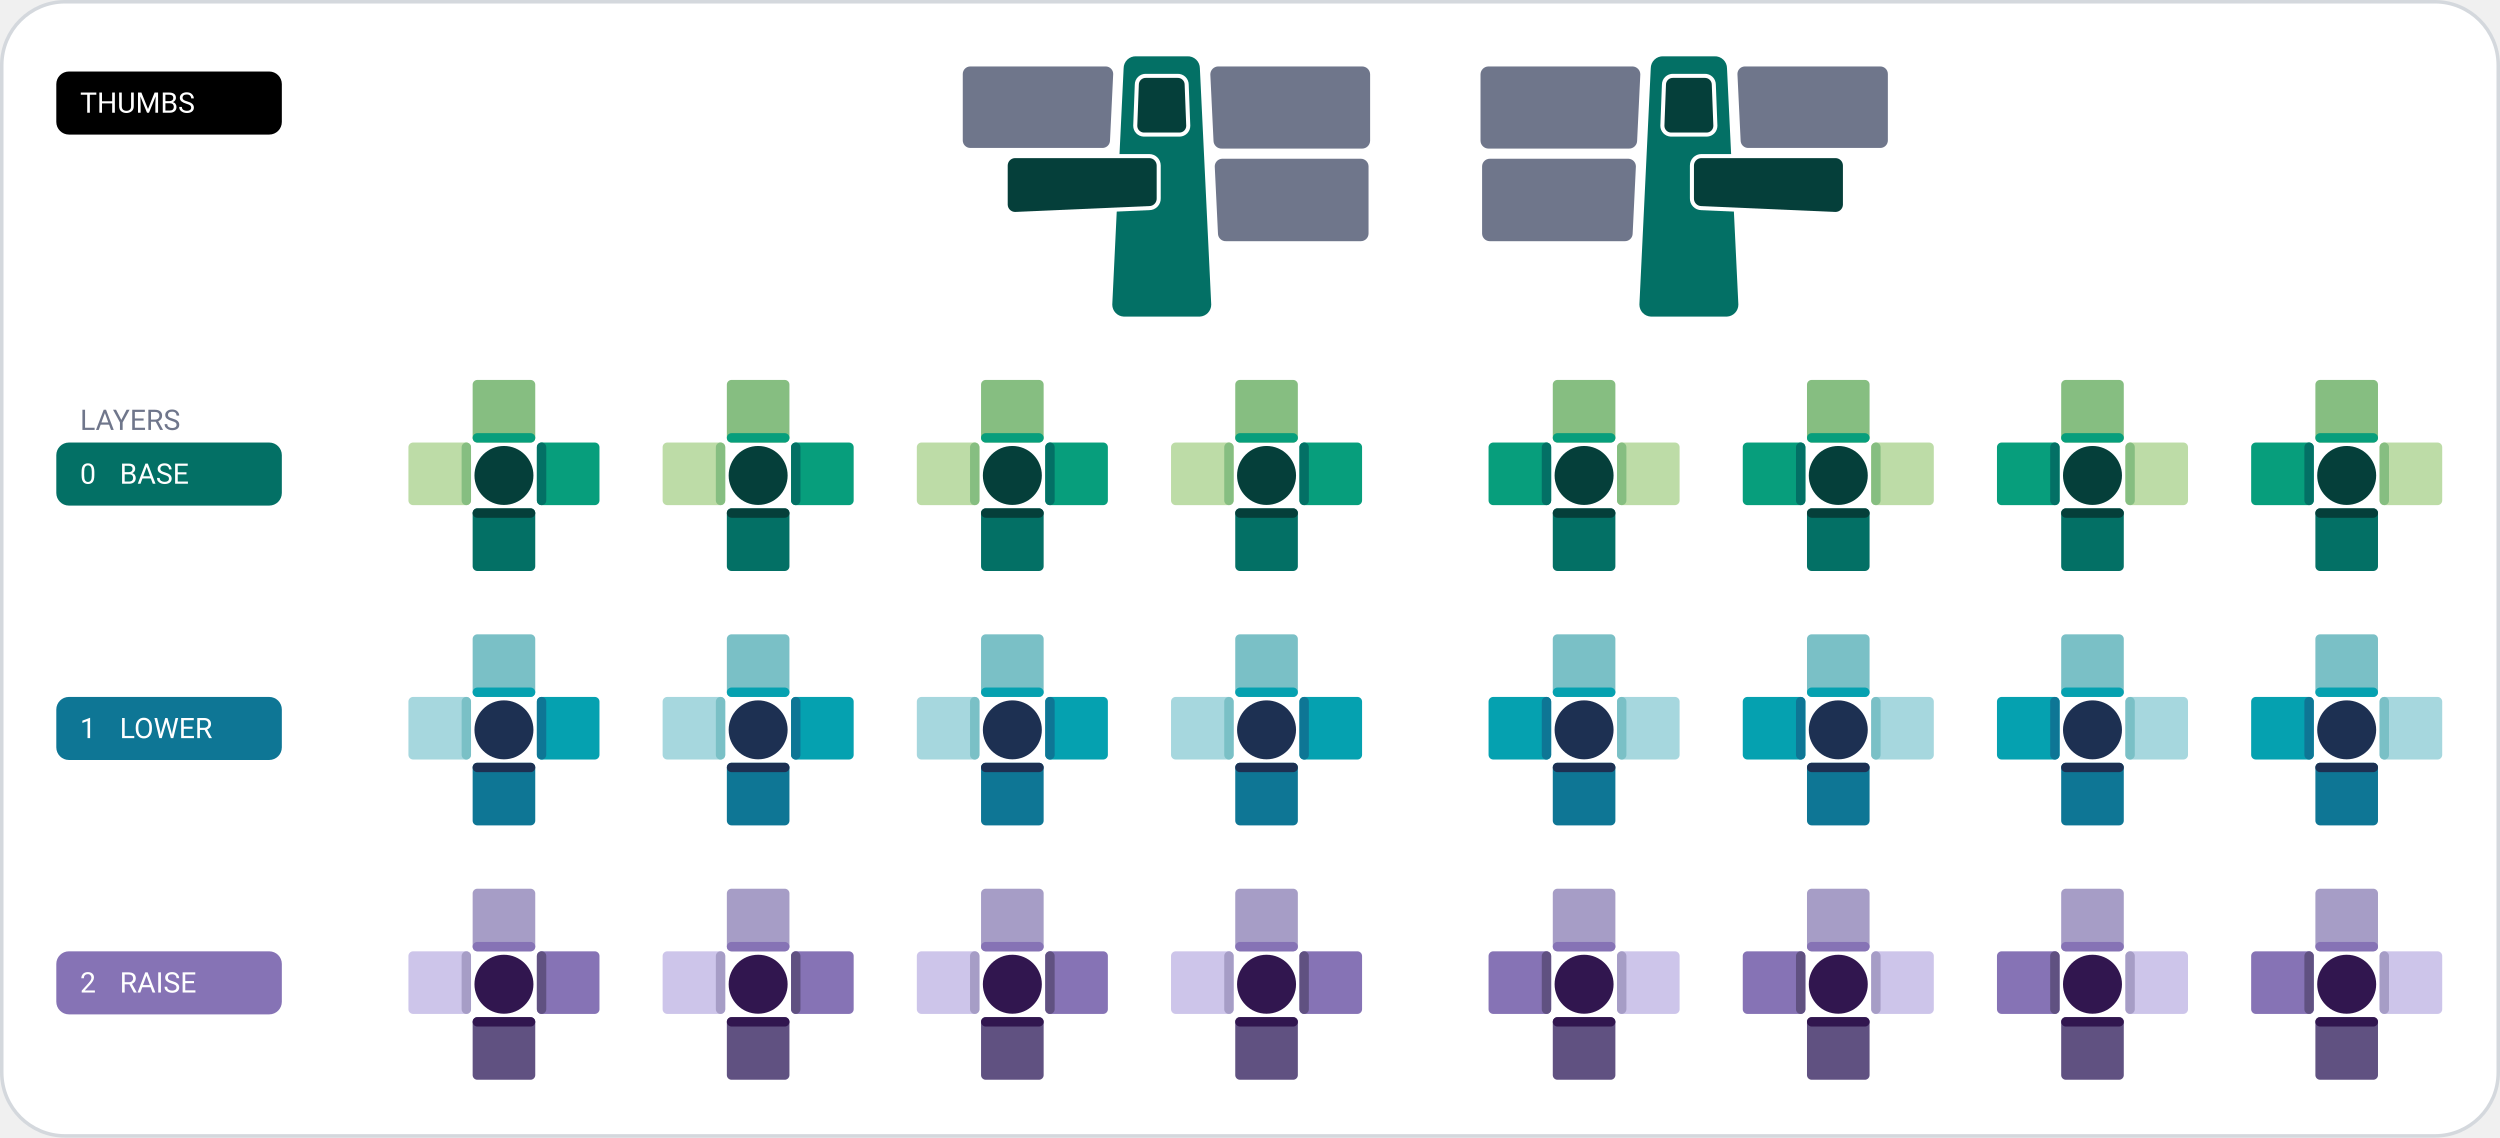
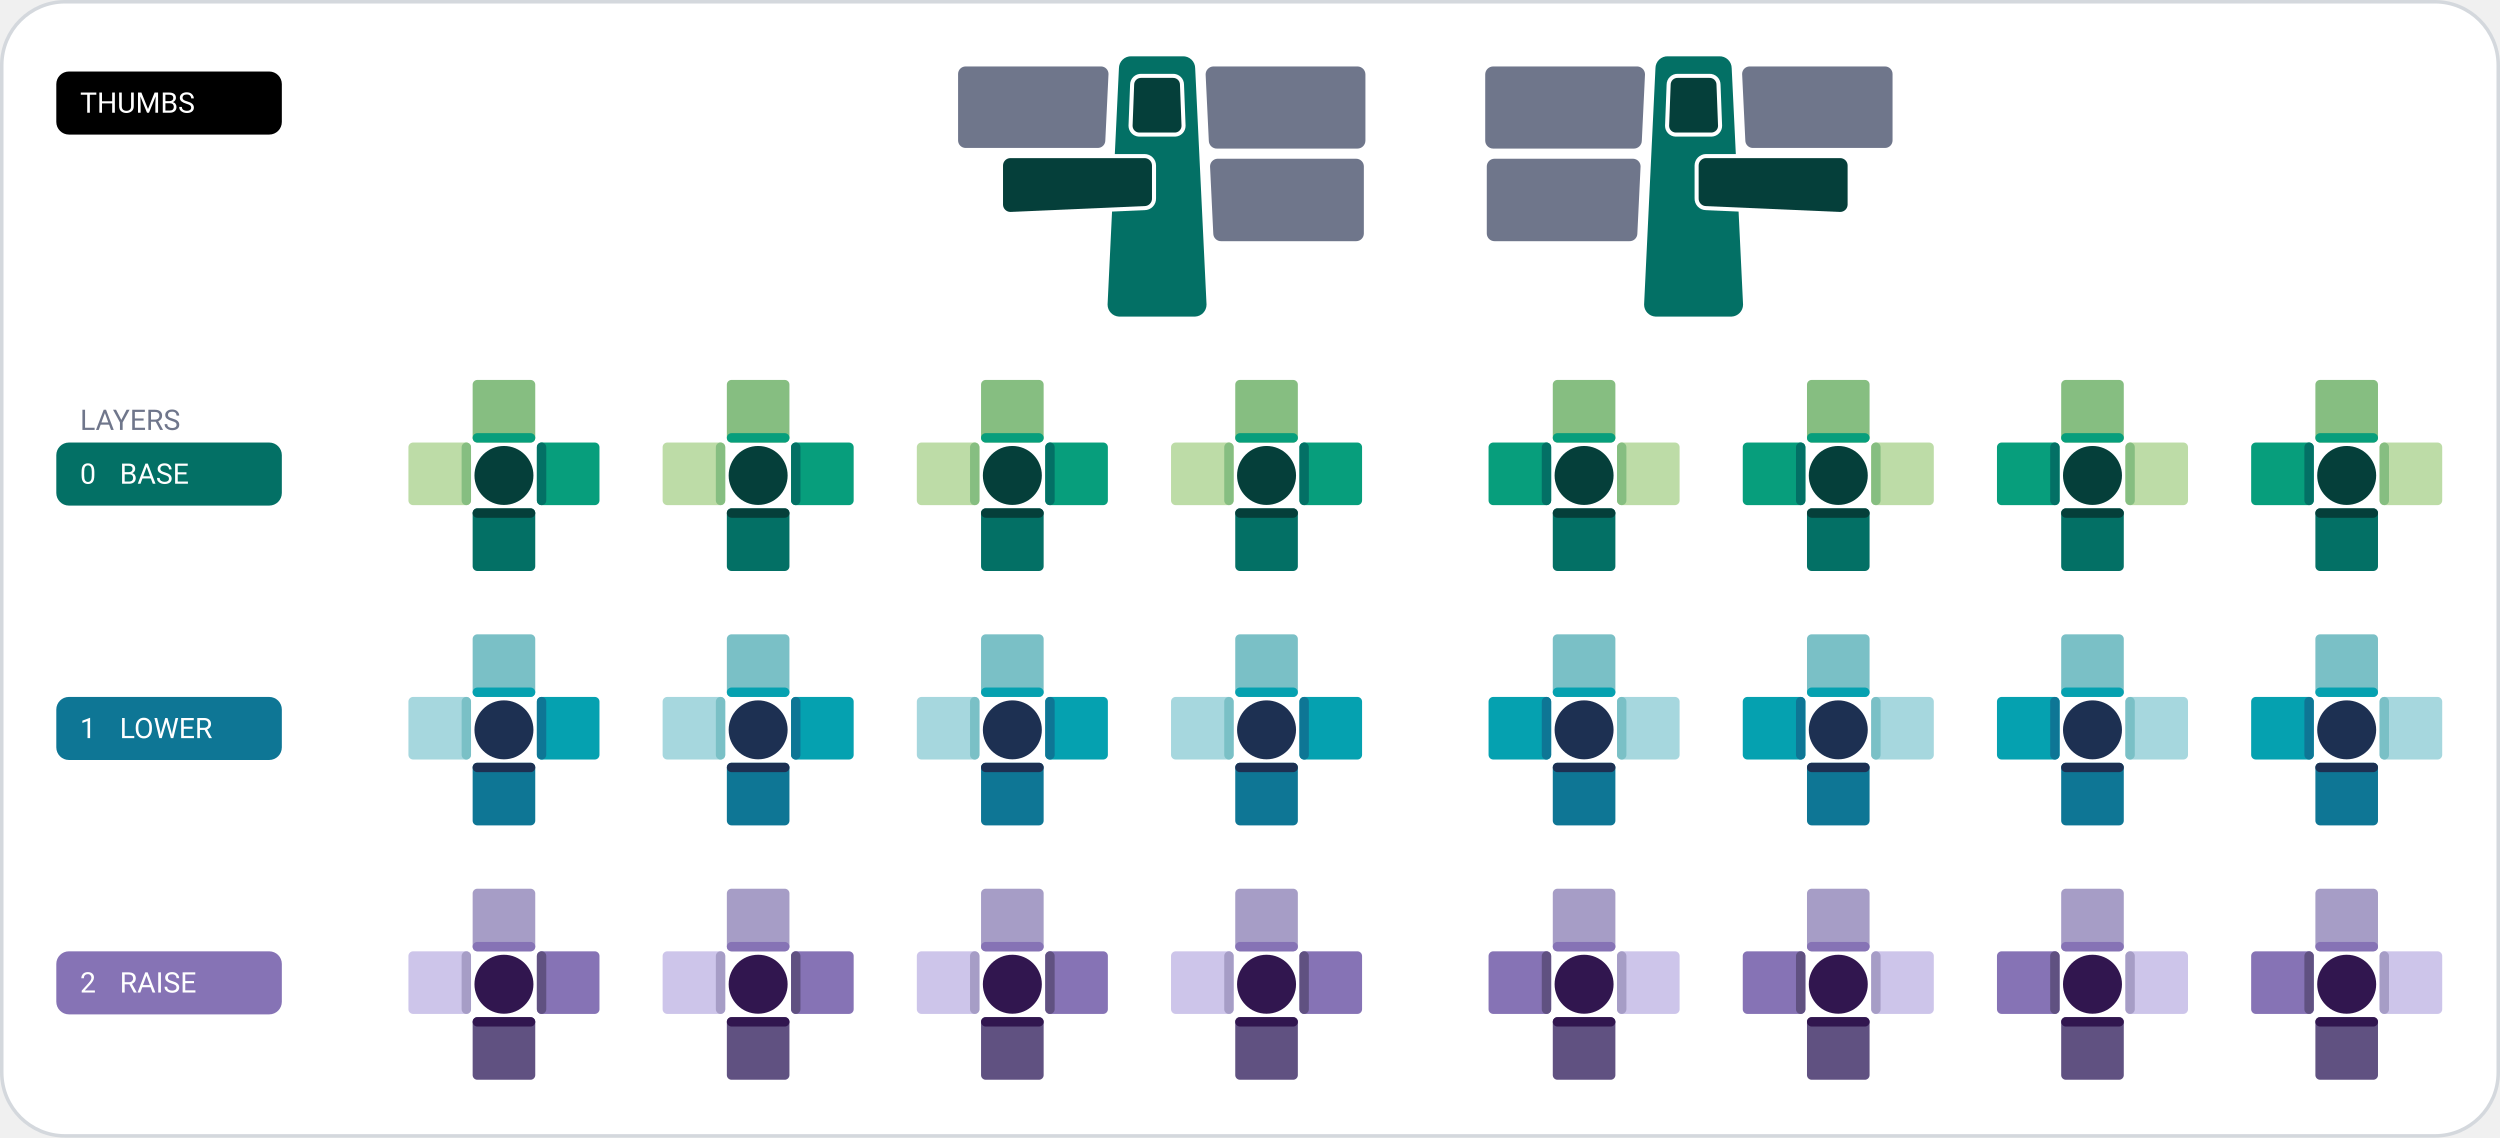
<svg xmlns="http://www.w3.org/2000/svg" width="710.45" height="323.298" viewBox="0 0 710.45 323.298">
  <defs>
</defs>
  <rect x="0.5" y="0.5" width="709.45" height="322.298" rx="18.0" ry="18.0" fill="#FFFFFF" stroke="#D4D8DD" stroke-width="1.0" />
  <text x="22.75" y="124.148" font-size="8.064" text-anchor="start" dominant-baseline="text-after-edge" font-family="Roboto, sans-serif" fill="#6F768B">LAYERS</text>
  <rect x="16.0" y="125.761" width="64.093" height="17.919" rx="3.584" ry="3.584" fill="#037065" />
  <text x="27.266" y="134.72" font-size="8.064" text-anchor="end" dominant-baseline="central" font-family="Roboto, sans-serif" fill="white">0</text>
  <text x="34.016" y="134.72" font-size="8.064" text-anchor="start" dominant-baseline="central" font-family="Roboto, sans-serif" fill="white">BASE</text>
  <circle cx="359.927" cy="135.117" r="8.38" fill="#053F3A" />
  <rect x="351.032" y="107.97" width="17.79" height="17.79" rx="1.334" ry="1.334" fill="#86BE81" />
  <rect x="351.032" y="123.092" width="17.79" height="2.669" rx="1.334" ry="1.334" fill="#079E7C" />
  <rect x="369.283" y="125.761" width="17.79" height="17.79" rx="1.334" ry="1.334" fill="#079E7C" />
  <rect x="369.283" y="125.761" width="2.669" height="17.79" rx="1.334" ry="1.334" fill="#037065" />
  <rect x="351.032" y="144.473" width="17.79" height="17.79" rx="1.334" ry="1.334" fill="#037065" />
  <rect x="351.032" y="144.473" width="17.79" height="2.669" rx="1.334" ry="1.334" fill="#053F3A" />
  <rect x="332.781" y="125.761" width="17.79" height="17.79" rx="1.334" ry="1.334" fill="#BDDCA7" />
  <rect x="347.902" y="125.761" width="2.669" height="17.79" rx="1.334" ry="1.334" fill="#86BE81" />
  <circle cx="287.689" cy="135.117" r="8.38" fill="#053F3A" />
  <rect x="278.794" y="107.97" width="17.79" height="17.79" rx="1.334" ry="1.334" fill="#86BE81" />
  <rect x="278.794" y="123.092" width="17.79" height="2.669" rx="1.334" ry="1.334" fill="#079E7C" />
  <rect x="297.045" y="125.761" width="17.79" height="17.79" rx="1.334" ry="1.334" fill="#079E7C" />
  <rect x="297.045" y="125.761" width="2.669" height="17.79" rx="1.334" ry="1.334" fill="#037065" />
  <rect x="278.794" y="144.473" width="17.79" height="17.79" rx="1.334" ry="1.334" fill="#037065" />
  <rect x="278.794" y="144.473" width="17.79" height="2.669" rx="1.334" ry="1.334" fill="#053F3A" />
  <rect x="260.542" y="125.761" width="17.79" height="17.79" rx="1.334" ry="1.334" fill="#BDDCA7" />
  <rect x="275.664" y="125.761" width="2.669" height="17.79" rx="1.334" ry="1.334" fill="#86BE81" />
  <circle cx="215.45" cy="135.117" r="8.38" fill="#053F3A" />
  <rect x="206.555" y="107.97" width="17.79" height="17.79" rx="1.334" ry="1.334" fill="#86BE81" />
  <rect x="206.555" y="123.092" width="17.79" height="2.669" rx="1.334" ry="1.334" fill="#079E7C" />
  <rect x="224.806" y="125.761" width="17.79" height="17.79" rx="1.334" ry="1.334" fill="#079E7C" />
  <rect x="224.806" y="125.761" width="2.669" height="17.79" rx="1.334" ry="1.334" fill="#037065" />
  <rect x="206.555" y="144.473" width="17.79" height="17.79" rx="1.334" ry="1.334" fill="#037065" />
  <rect x="206.555" y="144.473" width="17.79" height="2.669" rx="1.334" ry="1.334" fill="#053F3A" />
  <rect x="188.304" y="125.761" width="17.79" height="17.79" rx="1.334" ry="1.334" fill="#BDDCA7" />
  <rect x="203.426" y="125.761" width="2.669" height="17.79" rx="1.334" ry="1.334" fill="#86BE81" />
  <circle cx="143.212" cy="135.117" r="8.38" fill="#053F3A" />
  <rect x="134.317" y="107.97" width="17.79" height="17.79" rx="1.334" ry="1.334" fill="#86BE81" />
  <rect x="134.317" y="123.092" width="17.79" height="2.669" rx="1.334" ry="1.334" fill="#079E7C" />
  <rect x="152.568" y="125.761" width="17.79" height="17.79" rx="1.334" ry="1.334" fill="#079E7C" />
  <rect x="152.568" y="125.761" width="2.669" height="17.79" rx="1.334" ry="1.334" fill="#037065" />
  <rect x="134.317" y="144.473" width="17.79" height="17.79" rx="1.334" ry="1.334" fill="#037065" />
  <rect x="134.317" y="144.473" width="17.79" height="2.669" rx="1.334" ry="1.334" fill="#053F3A" />
  <rect x="116.065" y="125.761" width="17.79" height="17.79" rx="1.334" ry="1.334" fill="#BDDCA7" />
  <rect x="131.187" y="125.761" width="2.669" height="17.79" rx="1.334" ry="1.334" fill="#86BE81" />
  <circle cx="450.166" cy="135.117" r="8.38" fill="#053F3A" />
  <rect x="441.27" y="107.97" width="17.79" height="17.79" rx="1.334" ry="1.334" fill="#86BE81" />
  <rect x="441.27" y="123.092" width="17.79" height="2.669" rx="1.334" ry="1.334" fill="#079E7C" />
  <rect x="459.522" y="125.761" width="17.79" height="17.79" rx="1.334" ry="1.334" fill="#BDDCA7" />
  <rect x="459.522" y="125.761" width="2.669" height="17.79" rx="1.334" ry="1.334" fill="#86BE81" />
  <rect x="441.27" y="144.473" width="17.79" height="17.79" rx="1.334" ry="1.334" fill="#037065" />
  <rect x="441.27" y="144.473" width="17.79" height="2.669" rx="1.334" ry="1.334" fill="#053F3A" />
  <rect x="423.019" y="125.761" width="17.79" height="17.79" rx="1.334" ry="1.334" fill="#079E7C" />
  <rect x="438.141" y="125.761" width="2.669" height="17.79" rx="1.334" ry="1.334" fill="#037065" />
  <circle cx="522.404" cy="135.117" r="8.38" fill="#053F3A" />
  <rect x="513.509" y="107.97" width="17.79" height="17.79" rx="1.334" ry="1.334" fill="#86BE81" />
  <rect x="513.509" y="123.092" width="17.79" height="2.669" rx="1.334" ry="1.334" fill="#079E7C" />
  <rect x="531.76" y="125.761" width="17.79" height="17.79" rx="1.334" ry="1.334" fill="#BDDCA7" />
  <rect x="531.76" y="125.761" width="2.669" height="17.79" rx="1.334" ry="1.334" fill="#86BE81" />
  <rect x="513.509" y="144.473" width="17.79" height="17.79" rx="1.334" ry="1.334" fill="#037065" />
  <rect x="513.509" y="144.473" width="17.79" height="2.669" rx="1.334" ry="1.334" fill="#053F3A" />
  <rect x="495.258" y="125.761" width="17.79" height="17.79" rx="1.334" ry="1.334" fill="#079E7C" />
  <rect x="510.379" y="125.761" width="2.669" height="17.79" rx="1.334" ry="1.334" fill="#037065" />
  <circle cx="594.642" cy="135.117" r="8.38" fill="#053F3A" />
  <rect x="585.747" y="107.97" width="17.79" height="17.79" rx="1.334" ry="1.334" fill="#86BE81" />
  <rect x="585.747" y="123.092" width="17.79" height="2.669" rx="1.334" ry="1.334" fill="#079E7C" />
  <rect x="603.998" y="125.761" width="17.79" height="17.79" rx="1.334" ry="1.334" fill="#BDDCA7" />
  <rect x="603.998" y="125.761" width="2.669" height="17.79" rx="1.334" ry="1.334" fill="#86BE81" />
  <rect x="585.747" y="144.473" width="17.79" height="17.79" rx="1.334" ry="1.334" fill="#037065" />
  <rect x="585.747" y="144.473" width="17.79" height="2.669" rx="1.334" ry="1.334" fill="#053F3A" />
  <rect x="567.496" y="125.761" width="17.79" height="17.79" rx="1.334" ry="1.334" fill="#079E7C" />
  <rect x="582.618" y="125.761" width="2.669" height="17.79" rx="1.334" ry="1.334" fill="#037065" />
  <circle cx="666.881" cy="135.117" r="8.38" fill="#053F3A" />
  <rect x="657.986" y="107.97" width="17.79" height="17.79" rx="1.334" ry="1.334" fill="#86BE81" />
  <rect x="657.986" y="123.092" width="17.79" height="2.669" rx="1.334" ry="1.334" fill="#079E7C" />
  <rect x="676.237" y="125.761" width="17.79" height="17.79" rx="1.334" ry="1.334" fill="#BDDCA7" />
  <rect x="676.237" y="125.761" width="2.669" height="17.79" rx="1.334" ry="1.334" fill="#86BE81" />
  <rect x="657.986" y="144.473" width="17.79" height="17.79" rx="1.334" ry="1.334" fill="#037065" />
  <rect x="657.986" y="144.473" width="17.79" height="2.669" rx="1.334" ry="1.334" fill="#053F3A" />
  <rect x="639.734" y="125.761" width="17.79" height="17.79" rx="1.334" ry="1.334" fill="#079E7C" />
  <rect x="654.856" y="125.761" width="2.669" height="17.79" rx="1.334" ry="1.334" fill="#037065" />
  <rect x="16.0" y="198.053" width="64.093" height="17.919" rx="3.584" ry="3.584" fill="#0E7695" />
  <text x="27.266" y="207.013" font-size="8.064" text-anchor="end" dominant-baseline="central" font-family="Roboto, sans-serif" fill="white">1</text>
  <text x="34.016" y="207.013" font-size="8.064" text-anchor="start" dominant-baseline="central" font-family="Roboto, sans-serif" fill="white">LOWER</text>
  <circle cx="359.927" cy="207.409" r="8.38" fill="#1D3052" />
  <rect x="351.032" y="180.263" width="17.79" height="17.79" rx="1.334" ry="1.334" fill="#7AC0C6" />
  <rect x="351.032" y="195.385" width="17.79" height="2.669" rx="1.334" ry="1.334" fill="#05A1B0" />
  <rect x="369.283" y="198.053" width="17.79" height="17.79" rx="1.334" ry="1.334" fill="#05A1B0" />
  <rect x="369.283" y="198.053" width="2.669" height="17.79" rx="1.334" ry="1.334" fill="#0E7695" />
  <rect x="351.032" y="216.765" width="17.79" height="17.79" rx="1.334" ry="1.334" fill="#0E7695" />
  <rect x="351.032" y="216.765" width="17.79" height="2.669" rx="1.334" ry="1.334" fill="#1D3052" />
  <rect x="332.781" y="198.053" width="17.79" height="17.79" rx="1.334" ry="1.334" fill="#A6D7DE" />
  <rect x="347.902" y="198.053" width="2.669" height="17.79" rx="1.334" ry="1.334" fill="#7AC0C6" />
  <circle cx="287.689" cy="207.409" r="8.38" fill="#1D3052" />
  <rect x="278.794" y="180.263" width="17.79" height="17.79" rx="1.334" ry="1.334" fill="#7AC0C6" />
  <rect x="278.794" y="195.385" width="17.79" height="2.669" rx="1.334" ry="1.334" fill="#05A1B0" />
  <rect x="297.045" y="198.053" width="17.79" height="17.79" rx="1.334" ry="1.334" fill="#05A1B0" />
  <rect x="297.045" y="198.053" width="2.669" height="17.79" rx="1.334" ry="1.334" fill="#0E7695" />
  <rect x="278.794" y="216.765" width="17.79" height="17.79" rx="1.334" ry="1.334" fill="#0E7695" />
  <rect x="278.794" y="216.765" width="17.79" height="2.669" rx="1.334" ry="1.334" fill="#1D3052" />
  <rect x="260.542" y="198.053" width="17.79" height="17.79" rx="1.334" ry="1.334" fill="#A6D7DE" />
  <rect x="275.664" y="198.053" width="2.669" height="17.79" rx="1.334" ry="1.334" fill="#7AC0C6" />
  <circle cx="215.45" cy="207.409" r="8.38" fill="#1D3052" />
  <rect x="206.555" y="180.263" width="17.79" height="17.79" rx="1.334" ry="1.334" fill="#7AC0C6" />
  <rect x="206.555" y="195.385" width="17.79" height="2.669" rx="1.334" ry="1.334" fill="#05A1B0" />
  <rect x="224.806" y="198.053" width="17.79" height="17.79" rx="1.334" ry="1.334" fill="#05A1B0" />
  <rect x="224.806" y="198.053" width="2.669" height="17.79" rx="1.334" ry="1.334" fill="#0E7695" />
  <rect x="206.555" y="216.765" width="17.79" height="17.79" rx="1.334" ry="1.334" fill="#0E7695" />
  <rect x="206.555" y="216.765" width="17.79" height="2.669" rx="1.334" ry="1.334" fill="#1D3052" />
  <rect x="188.304" y="198.053" width="17.79" height="17.79" rx="1.334" ry="1.334" fill="#A6D7DE" />
  <rect x="203.426" y="198.053" width="2.669" height="17.79" rx="1.334" ry="1.334" fill="#7AC0C6" />
  <circle cx="143.212" cy="207.409" r="8.38" fill="#1D3052" />
  <rect x="134.317" y="180.263" width="17.79" height="17.79" rx="1.334" ry="1.334" fill="#7AC0C6" />
  <rect x="134.317" y="195.385" width="17.79" height="2.669" rx="1.334" ry="1.334" fill="#05A1B0" />
  <rect x="152.568" y="198.053" width="17.79" height="17.79" rx="1.334" ry="1.334" fill="#05A1B0" />
  <rect x="152.568" y="198.053" width="2.669" height="17.79" rx="1.334" ry="1.334" fill="#0E7695" />
  <rect x="134.317" y="216.765" width="17.79" height="17.79" rx="1.334" ry="1.334" fill="#0E7695" />
  <rect x="134.317" y="216.765" width="17.79" height="2.669" rx="1.334" ry="1.334" fill="#1D3052" />
  <rect x="116.065" y="198.053" width="17.79" height="17.79" rx="1.334" ry="1.334" fill="#A6D7DE" />
  <rect x="131.187" y="198.053" width="2.669" height="17.79" rx="1.334" ry="1.334" fill="#7AC0C6" />
  <circle cx="450.166" cy="207.409" r="8.38" fill="#1D3052" />
  <rect x="441.27" y="180.263" width="17.79" height="17.79" rx="1.334" ry="1.334" fill="#7AC0C6" />
  <rect x="441.27" y="195.385" width="17.79" height="2.669" rx="1.334" ry="1.334" fill="#05A1B0" />
  <rect x="459.522" y="198.053" width="17.79" height="17.79" rx="1.334" ry="1.334" fill="#A6D7DE" />
  <rect x="459.522" y="198.053" width="2.669" height="17.79" rx="1.334" ry="1.334" fill="#7AC0C6" />
  <rect x="441.27" y="216.765" width="17.79" height="17.79" rx="1.334" ry="1.334" fill="#0E7695" />
  <rect x="441.27" y="216.765" width="17.79" height="2.669" rx="1.334" ry="1.334" fill="#1D3052" />
  <rect x="423.019" y="198.053" width="17.79" height="17.79" rx="1.334" ry="1.334" fill="#05A1B0" />
  <rect x="438.141" y="198.053" width="2.669" height="17.79" rx="1.334" ry="1.334" fill="#0E7695" />
  <circle cx="522.404" cy="207.409" r="8.38" fill="#1D3052" />
  <rect x="513.509" y="180.263" width="17.79" height="17.79" rx="1.334" ry="1.334" fill="#7AC0C6" />
  <rect x="513.509" y="195.385" width="17.79" height="2.669" rx="1.334" ry="1.334" fill="#05A1B0" />
  <rect x="531.76" y="198.053" width="17.79" height="17.79" rx="1.334" ry="1.334" fill="#A6D7DE" />
  <rect x="531.76" y="198.053" width="2.669" height="17.79" rx="1.334" ry="1.334" fill="#7AC0C6" />
  <rect x="513.509" y="216.765" width="17.79" height="17.79" rx="1.334" ry="1.334" fill="#0E7695" />
  <rect x="513.509" y="216.765" width="17.79" height="2.669" rx="1.334" ry="1.334" fill="#1D3052" />
  <rect x="495.258" y="198.053" width="17.79" height="17.79" rx="1.334" ry="1.334" fill="#05A1B0" />
  <rect x="510.379" y="198.053" width="2.669" height="17.79" rx="1.334" ry="1.334" fill="#0E7695" />
  <circle cx="594.642" cy="207.409" r="8.38" fill="#1D3052" />
  <rect x="585.747" y="180.263" width="17.79" height="17.79" rx="1.334" ry="1.334" fill="#7AC0C6" />
  <rect x="585.747" y="195.385" width="17.79" height="2.669" rx="1.334" ry="1.334" fill="#05A1B0" />
  <rect x="603.998" y="198.053" width="17.79" height="17.79" rx="1.334" ry="1.334" fill="#A6D7DE" />
  <rect x="603.998" y="198.053" width="2.669" height="17.79" rx="1.334" ry="1.334" fill="#7AC0C6" />
  <rect x="585.747" y="216.765" width="17.79" height="17.79" rx="1.334" ry="1.334" fill="#0E7695" />
  <rect x="585.747" y="216.765" width="17.79" height="2.669" rx="1.334" ry="1.334" fill="#1D3052" />
  <rect x="567.496" y="198.053" width="17.79" height="17.79" rx="1.334" ry="1.334" fill="#05A1B0" />
  <rect x="582.618" y="198.053" width="2.669" height="17.79" rx="1.334" ry="1.334" fill="#0E7695" />
  <circle cx="666.881" cy="207.409" r="8.38" fill="#1D3052" />
  <rect x="657.986" y="180.263" width="17.79" height="17.79" rx="1.334" ry="1.334" fill="#7AC0C6" />
  <rect x="657.986" y="195.385" width="17.79" height="2.669" rx="1.334" ry="1.334" fill="#05A1B0" />
  <rect x="676.237" y="198.053" width="17.79" height="17.79" rx="1.334" ry="1.334" fill="#A6D7DE" />
  <rect x="676.237" y="198.053" width="2.669" height="17.79" rx="1.334" ry="1.334" fill="#7AC0C6" />
  <rect x="657.986" y="216.765" width="17.79" height="17.79" rx="1.334" ry="1.334" fill="#0E7695" />
  <rect x="657.986" y="216.765" width="17.79" height="2.669" rx="1.334" ry="1.334" fill="#1D3052" />
  <rect x="639.734" y="198.053" width="17.79" height="17.79" rx="1.334" ry="1.334" fill="#05A1B0" />
  <rect x="654.856" y="198.053" width="2.669" height="17.79" rx="1.334" ry="1.334" fill="#0E7695" />
  <rect x="16.0" y="270.346" width="64.093" height="17.919" rx="3.584" ry="3.584" fill="#8673B5" />
  <text x="27.266" y="279.305" font-size="8.064" text-anchor="end" dominant-baseline="central" font-family="Roboto, sans-serif" fill="white">2</text>
  <text x="34.016" y="279.305" font-size="8.064" text-anchor="start" dominant-baseline="central" font-family="Roboto, sans-serif" fill="white">RAISE</text>
  <circle cx="359.927" cy="279.702" r="8.38" fill="#31164F" />
  <rect x="351.032" y="252.556" width="17.79" height="17.79" rx="1.334" ry="1.334" fill="#A69DC6" />
  <rect x="351.032" y="267.677" width="17.79" height="2.669" rx="1.334" ry="1.334" fill="#8673B5" />
  <rect x="369.283" y="270.346" width="17.79" height="17.79" rx="1.334" ry="1.334" fill="#8673B5" />
  <rect x="369.283" y="270.346" width="2.669" height="17.79" rx="1.334" ry="1.334" fill="#605181" />
  <rect x="351.032" y="289.058" width="17.79" height="17.79" rx="1.334" ry="1.334" fill="#605181" />
  <rect x="351.032" y="289.058" width="17.79" height="2.669" rx="1.334" ry="1.334" fill="#31164F" />
  <rect x="332.781" y="270.346" width="17.79" height="17.79" rx="1.334" ry="1.334" fill="#CDC5EA" />
  <rect x="347.902" y="270.346" width="2.669" height="17.79" rx="1.334" ry="1.334" fill="#A69DC6" />
  <circle cx="287.689" cy="279.702" r="8.38" fill="#31164F" />
  <rect x="278.794" y="252.556" width="17.79" height="17.79" rx="1.334" ry="1.334" fill="#A69DC6" />
  <rect x="278.794" y="267.677" width="17.79" height="2.669" rx="1.334" ry="1.334" fill="#8673B5" />
  <rect x="297.045" y="270.346" width="17.79" height="17.79" rx="1.334" ry="1.334" fill="#8673B5" />
  <rect x="297.045" y="270.346" width="2.669" height="17.79" rx="1.334" ry="1.334" fill="#605181" />
  <rect x="278.794" y="289.058" width="17.79" height="17.79" rx="1.334" ry="1.334" fill="#605181" />
  <rect x="278.794" y="289.058" width="17.79" height="2.669" rx="1.334" ry="1.334" fill="#31164F" />
  <rect x="260.542" y="270.346" width="17.79" height="17.79" rx="1.334" ry="1.334" fill="#CDC5EA" />
  <rect x="275.664" y="270.346" width="2.669" height="17.79" rx="1.334" ry="1.334" fill="#A69DC6" />
  <circle cx="215.45" cy="279.702" r="8.38" fill="#31164F" />
  <rect x="206.555" y="252.556" width="17.79" height="17.79" rx="1.334" ry="1.334" fill="#A69DC6" />
  <rect x="206.555" y="267.677" width="17.79" height="2.669" rx="1.334" ry="1.334" fill="#8673B5" />
  <rect x="224.806" y="270.346" width="17.79" height="17.79" rx="1.334" ry="1.334" fill="#8673B5" />
  <rect x="224.806" y="270.346" width="2.669" height="17.79" rx="1.334" ry="1.334" fill="#605181" />
  <rect x="206.555" y="289.058" width="17.79" height="17.79" rx="1.334" ry="1.334" fill="#605181" />
  <rect x="206.555" y="289.058" width="17.79" height="2.669" rx="1.334" ry="1.334" fill="#31164F" />
  <rect x="188.304" y="270.346" width="17.79" height="17.79" rx="1.334" ry="1.334" fill="#CDC5EA" />
  <rect x="203.426" y="270.346" width="2.669" height="17.79" rx="1.334" ry="1.334" fill="#A69DC6" />
  <circle cx="143.212" cy="279.702" r="8.38" fill="#31164F" />
  <rect x="134.317" y="252.556" width="17.79" height="17.79" rx="1.334" ry="1.334" fill="#A69DC6" />
  <rect x="134.317" y="267.677" width="17.79" height="2.669" rx="1.334" ry="1.334" fill="#8673B5" />
  <rect x="152.568" y="270.346" width="17.79" height="17.79" rx="1.334" ry="1.334" fill="#8673B5" />
  <rect x="152.568" y="270.346" width="2.669" height="17.79" rx="1.334" ry="1.334" fill="#605181" />
  <rect x="134.317" y="289.058" width="17.79" height="17.79" rx="1.334" ry="1.334" fill="#605181" />
  <rect x="134.317" y="289.058" width="17.79" height="2.669" rx="1.334" ry="1.334" fill="#31164F" />
  <rect x="116.065" y="270.346" width="17.79" height="17.79" rx="1.334" ry="1.334" fill="#CDC5EA" />
  <rect x="131.187" y="270.346" width="2.669" height="17.79" rx="1.334" ry="1.334" fill="#A69DC6" />
  <circle cx="450.166" cy="279.702" r="8.38" fill="#31164F" />
  <rect x="441.27" y="252.556" width="17.79" height="17.79" rx="1.334" ry="1.334" fill="#A69DC6" />
  <rect x="441.27" y="267.677" width="17.79" height="2.669" rx="1.334" ry="1.334" fill="#8673B5" />
  <rect x="459.522" y="270.346" width="17.79" height="17.79" rx="1.334" ry="1.334" fill="#CDC5EA" />
  <rect x="459.522" y="270.346" width="2.669" height="17.79" rx="1.334" ry="1.334" fill="#A69DC6" />
  <rect x="441.27" y="289.058" width="17.79" height="17.79" rx="1.334" ry="1.334" fill="#605181" />
  <rect x="441.27" y="289.058" width="17.79" height="2.669" rx="1.334" ry="1.334" fill="#31164F" />
  <rect x="423.019" y="270.346" width="17.79" height="17.79" rx="1.334" ry="1.334" fill="#8673B5" />
  <rect x="438.141" y="270.346" width="2.669" height="17.79" rx="1.334" ry="1.334" fill="#605181" />
  <circle cx="522.404" cy="279.702" r="8.38" fill="#31164F" />
  <rect x="513.509" y="252.556" width="17.79" height="17.79" rx="1.334" ry="1.334" fill="#A69DC6" />
  <rect x="513.509" y="267.677" width="17.79" height="2.669" rx="1.334" ry="1.334" fill="#8673B5" />
  <rect x="531.76" y="270.346" width="17.79" height="17.79" rx="1.334" ry="1.334" fill="#CDC5EA" />
  <rect x="531.76" y="270.346" width="2.669" height="17.79" rx="1.334" ry="1.334" fill="#A69DC6" />
  <rect x="513.509" y="289.058" width="17.79" height="17.79" rx="1.334" ry="1.334" fill="#605181" />
  <rect x="513.509" y="289.058" width="17.79" height="2.669" rx="1.334" ry="1.334" fill="#31164F" />
  <rect x="495.258" y="270.346" width="17.79" height="17.79" rx="1.334" ry="1.334" fill="#8673B5" />
  <rect x="510.379" y="270.346" width="2.669" height="17.79" rx="1.334" ry="1.334" fill="#605181" />
  <circle cx="594.642" cy="279.702" r="8.38" fill="#31164F" />
  <rect x="585.747" y="252.556" width="17.79" height="17.79" rx="1.334" ry="1.334" fill="#A69DC6" />
  <rect x="585.747" y="267.677" width="17.79" height="2.669" rx="1.334" ry="1.334" fill="#8673B5" />
  <rect x="603.998" y="270.346" width="17.79" height="17.79" rx="1.334" ry="1.334" fill="#CDC5EA" />
  <rect x="603.998" y="270.346" width="2.669" height="17.79" rx="1.334" ry="1.334" fill="#A69DC6" />
  <rect x="585.747" y="289.058" width="17.79" height="17.79" rx="1.334" ry="1.334" fill="#605181" />
  <rect x="585.747" y="289.058" width="17.79" height="2.669" rx="1.334" ry="1.334" fill="#31164F" />
  <rect x="567.496" y="270.346" width="17.79" height="17.79" rx="1.334" ry="1.334" fill="#8673B5" />
  <rect x="582.618" y="270.346" width="2.669" height="17.79" rx="1.334" ry="1.334" fill="#605181" />
  <circle cx="666.881" cy="279.702" r="8.38" fill="#31164F" />
  <rect x="657.986" y="252.556" width="17.79" height="17.79" rx="1.334" ry="1.334" fill="#A69DC6" />
  <rect x="657.986" y="267.677" width="17.79" height="2.669" rx="1.334" ry="1.334" fill="#8673B5" />
  <rect x="676.237" y="270.346" width="17.79" height="17.79" rx="1.334" ry="1.334" fill="#CDC5EA" />
  <rect x="676.237" y="270.346" width="2.669" height="17.79" rx="1.334" ry="1.334" fill="#A69DC6" />
  <rect x="657.986" y="289.058" width="17.79" height="17.79" rx="1.334" ry="1.334" fill="#605181" />
  <rect x="657.986" y="289.058" width="17.79" height="2.669" rx="1.334" ry="1.334" fill="#31164F" />
  <rect x="639.734" y="270.346" width="17.79" height="17.79" rx="1.334" ry="1.334" fill="#8673B5" />
  <rect x="654.856" y="270.346" width="2.669" height="17.79" rx="1.334" ry="1.334" fill="#605181" />
  <rect x="16.0" y="20.324" width="64.093" height="17.919" rx="3.584" ry="3.584" fill="black" />
  <text x="22.75" y="29.284" font-size="8.064" text-anchor="start" dominant-baseline="central" font-family="Roboto, sans-serif" fill="white">THUMBS</text>
-   <path d="M319.313 19.41C319.313 18.476 319.696 17.583 320.372 16.939C321.048 16.294 321.958 15.955 322.891 16.0H337.401C338.334 15.955 339.244 16.294 339.92 16.939C340.596 17.583 340.979 18.476 340.979 19.41L344.207 86.56C344.207 88.382 342.777 89.883 340.957 89.97H319.335C317.515 89.883 316.085 88.382 316.085 86.56L317.356 60.126L326.591 59.723C327.483 59.723 328.336 59.358 328.953 58.714C329.57 58.07 329.897 57.201 329.858 56.31V47.046C329.858 45.24 328.394 43.776 326.588 43.776H318.142ZM322.483 24.057 322.038 35.749C322.038 37.402 323.345 38.76 324.997 38.823H335.295C336.947 38.76 338.254 37.402 338.254 35.749L337.809 24.057C337.809 23.221 337.468 22.42 336.866 21.84C336.263 21.26 335.451 20.951 334.615 20.983H325.677C324.841 20.951 324.029 21.26 323.426 21.84C322.824 22.42 322.483 23.221 322.483 24.057Z" fill="#037065" />
-   <path fill="#6F768B" d="M 273.6 21.026 A 2.143 2.143 0 0 1 275.743 18.883 L 314.31 18.883 A 2.143 2.143 0 0 1 316.349 21.023 L 315.442 39.906 A 2.143 2.143 0 0 1 313.196 42.046 L 275.743 42.046 A 2.143 2.143 0 0 1 273.6 39.904 Z" />
-   <path fill="#053F3A" d="M 286.371 47.046 A 2.117 2.117 0 0 1 288.487 44.929 L 326.588 44.929 A 2.117 2.117 0 0 1 328.705 47.046 L 328.705 56.359 A 2.117 2.117 0 0 1 326.59 58.568 L 288.485 60.231 A 2.117 2.117 0 0 1 286.371 58.207 Z" />
-   <path fill="#6F768B" d="M 343.949 21.156 A 2.276 2.276 0 0 1 346.116 18.883 L 387.084 18.883 A 2.276 2.276 0 0 1 389.36 21.159 L 389.36 39.951 A 2.276 2.276 0 0 1 387.084 42.227 L 347.238 42.227 A 2.276 2.276 0 0 1 344.853 39.953 Z" />
-   <path fill="#6F768B" d="M 345.206 47.298 A 2.191 2.191 0 0 1 347.291 45.11 L 386.723 45.11 A 2.191 2.191 0 0 1 388.914 47.3 L 388.914 66.348 A 2.191 2.191 0 0 1 386.723 68.539 L 348.418 68.539 A 2.191 2.191 0 0 1 346.122 66.351 Z" />
-   <path fill="#053F3A" d="M 323.637 24.058 A 1.923 1.923 0 0 1 325.634 22.136 L 334.658 22.136 A 1.923 1.923 0 0 1 336.655 24.058 L 337.1 35.748 A 1.923 1.923 0 0 1 335.25 37.67 L 325.042 37.67 A 1.923 1.923 0 0 1 323.192 35.748 Z" />
-   <path d="M469.114 19.41C469.114 18.476 469.496 17.583 470.172 16.939C470.848 16.294 471.759 15.955 472.692 16.0H487.201C488.134 15.955 489.045 16.294 489.721 16.939C490.397 17.583 490.779 18.476 490.779 19.41L491.951 43.776H483.505C481.699 43.776 480.235 45.24 480.235 47.046V56.31C480.196 57.201 480.523 58.07 481.14 58.714C481.756 59.358 482.61 59.723 483.502 59.723L492.737 60.126L494.008 86.56C494.008 88.382 492.577 89.883 490.758 89.97H469.136C467.316 89.883 465.885 88.382 465.885 86.56ZM472.284 24.057 471.839 35.749C471.839 37.402 473.146 38.76 474.798 38.823H485.095C486.748 38.76 488.055 37.402 488.055 35.749L487.609 24.057C487.609 23.221 487.269 22.42 486.666 21.84C486.064 21.26 485.251 20.951 484.416 20.983H475.477C474.642 20.951 473.829 21.26 473.227 21.84C472.624 22.42 472.284 23.221 472.284 24.057Z" fill="#037065" />
-   <path fill="#6F768B" d="M 493.743 21.023 A 2.143 2.143 0 0 1 495.783 18.883 L 534.35 18.883 A 2.143 2.143 0 0 1 536.492 21.026 L 536.492 39.904 A 2.143 2.143 0 0 1 534.35 42.046 L 496.896 42.046 A 2.143 2.143 0 0 1 494.651 39.906 Z" />
-   <path fill="#053F3A" d="M 481.388 47.046 A 2.117 2.117 0 0 1 483.505 44.929 L 521.605 44.929 A 2.117 2.117 0 0 1 523.722 47.046 L 523.722 58.207 A 2.117 2.117 0 0 1 521.607 60.231 L 483.503 58.568 A 2.117 2.117 0 0 1 481.388 56.359 Z" />
-   <path fill="#6F768B" d="M 420.733 21.159 A 2.276 2.276 0 0 1 423.009 18.883 L 463.977 18.883 A 2.276 2.276 0 0 1 466.144 21.156 L 465.24 39.953 A 2.276 2.276 0 0 1 462.855 42.227 L 423.009 42.227 A 2.276 2.276 0 0 1 420.733 39.951 Z" />
-   <path fill="#6F768B" d="M 421.179 47.3 A 2.191 2.191 0 0 1 423.369 45.11 L 462.801 45.11 A 2.191 2.191 0 0 1 464.887 47.298 L 463.971 66.351 A 2.191 2.191 0 0 1 461.675 68.539 L 423.369 68.539 A 2.191 2.191 0 0 1 421.179 66.348 Z" />
-   <path fill="#053F3A" d="M 473.438 24.058 A 1.923 1.923 0 0 1 475.434 22.136 L 484.459 22.136 A 1.923 1.923 0 0 1 486.455 24.058 L 486.901 35.748 A 1.923 1.923 0 0 1 485.051 37.67 L 474.843 37.67 A 1.923 1.923 0 0 1 472.993 35.748 Z" />
+   <path d="M317.979 19.41C317.979 18.476 318.362 17.583 319.038 16.939C319.714 16.294 320.624 15.955 321.557 16.0H336.067C337 15.955 337.91 16.294 338.586 16.939C339.262 17.583 339.645 18.476 339.645 19.41L342.873 86.56C342.873 88.382 341.443 89.883 339.623 89.97H318.001C316.181 89.883 314.751 88.382 314.751 86.56L316.022 60.126L325.257 59.723C326.149 59.723 327.002 59.358 327.619 58.714C328.236 58.07 328.563 57.201 328.524 56.31V47.046C328.524 45.24 327.06 43.776 325.254 43.776H316.808ZM321.149 24.057 320.704 35.749C320.704 37.402 322.011 38.76 323.663 38.823H333.961C335.613 38.76 336.92 37.402 336.92 35.749L336.475 24.057C336.475 23.221 336.134 22.42 335.532 21.84C334.929 21.26 334.117 20.951 333.281 20.983H324.343C323.507 20.951 322.695 21.26 322.092 21.84C321.49 22.42 321.149 23.221 321.149 24.057Z" fill="#037065" />
+   <path fill="#6F768B" d="M 272.266 21.026 A 2.143 2.143 0 0 1 274.409 18.883 L 312.976 18.883 A 2.143 2.143 0 0 1 315.015 21.023 L 314.108 39.906 A 2.143 2.143 0 0 1 311.862 42.046 L 274.409 42.046 A 2.143 2.143 0 0 1 272.266 39.904 Z" />
+   <path fill="#053F3A" d="M 285.037 47.046 A 2.117 2.117 0 0 1 287.153 44.929 L 325.254 44.929 A 2.117 2.117 0 0 1 327.371 47.046 L 327.371 56.359 A 2.117 2.117 0 0 1 325.256 58.568 L 287.151 60.231 A 2.117 2.117 0 0 1 285.037 58.207 Z" />
+   <path fill="#6F768B" d="M 342.615 21.156 A 2.276 2.276 0 0 1 344.782 18.883 L 385.75 18.883 A 2.276 2.276 0 0 1 388.026 21.159 L 388.026 39.951 A 2.276 2.276 0 0 1 385.75 42.227 L 345.904 42.227 A 2.276 2.276 0 0 1 343.519 39.953 Z" />
+   <path fill="#6F768B" d="M 343.872 47.298 A 2.191 2.191 0 0 1 345.957 45.11 L 385.389 45.11 A 2.191 2.191 0 0 1 387.58 47.3 L 387.58 66.348 A 2.191 2.191 0 0 1 385.389 68.539 L 347.084 68.539 A 2.191 2.191 0 0 1 344.788 66.351 Z" />
+   <path fill="#053F3A" d="M 322.303 24.058 A 1.923 1.923 0 0 1 324.3 22.136 L 333.324 22.136 A 1.923 1.923 0 0 1 335.321 24.058 L 335.766 35.748 A 1.923 1.923 0 0 1 333.916 37.67 L 323.708 37.67 A 1.923 1.923 0 0 1 321.858 35.748 Z" />
+   <path d="M470.448 19.41C470.448 18.476 470.83 17.583 471.506 16.939C472.182 16.294 473.093 15.955 474.026 16.0H488.535C489.468 15.955 490.379 16.294 491.055 16.939C491.731 17.583 492.113 18.476 492.113 19.41L493.285 43.776H484.839C483.033 43.776 481.569 45.24 481.569 47.046V56.31C481.53 57.201 481.857 58.07 482.474 58.714C483.09 59.358 483.944 59.723 484.836 59.723L494.071 60.126L495.342 86.56C495.342 88.382 493.911 89.883 492.092 89.97H470.47C468.65 89.883 467.219 88.382 467.219 86.56ZM473.618 24.057 473.173 35.749C473.173 37.402 474.48 38.76 476.132 38.823H486.429C488.082 38.76 489.389 37.402 489.389 35.749L488.943 24.057C488.943 23.221 488.603 22.42 488 21.84C487.398 21.26 486.585 20.951 485.75 20.983H476.811C475.976 20.951 475.163 21.26 474.561 21.84C473.958 22.42 473.618 23.221 473.618 24.057Z" fill="#037065" />
+   <path fill="#6F768B" d="M 495.077 21.023 A 2.143 2.143 0 0 1 497.117 18.883 L 535.684 18.883 A 2.143 2.143 0 0 1 537.826 21.026 L 537.826 39.904 A 2.143 2.143 0 0 1 535.684 42.046 L 498.23 42.046 A 2.143 2.143 0 0 1 495.985 39.906 Z" />
+   <path fill="#053F3A" d="M 482.722 47.046 A 2.117 2.117 0 0 1 484.839 44.929 L 522.939 44.929 A 2.117 2.117 0 0 1 525.056 47.046 L 525.056 58.207 A 2.117 2.117 0 0 1 522.941 60.231 L 484.837 58.568 A 2.117 2.117 0 0 1 482.722 56.359 Z" />
+   <path fill="#6F768B" d="M 422.067 21.159 A 2.276 2.276 0 0 1 424.343 18.883 L 465.311 18.883 A 2.276 2.276 0 0 1 467.478 21.156 L 466.574 39.953 A 2.276 2.276 0 0 1 464.189 42.227 L 424.343 42.227 A 2.276 2.276 0 0 1 422.067 39.951 Z" />
+   <path fill="#6F768B" d="M 422.513 47.3 A 2.191 2.191 0 0 1 424.703 45.11 L 464.135 45.11 A 2.191 2.191 0 0 1 466.221 47.298 L 465.305 66.351 A 2.191 2.191 0 0 1 463.009 68.539 L 424.703 68.539 A 2.191 2.191 0 0 1 422.513 66.348 Z" />
+   <path fill="#053F3A" d="M 474.772 24.058 A 1.923 1.923 0 0 1 476.768 22.136 L 485.793 22.136 A 1.923 1.923 0 0 1 487.789 24.058 L 488.235 35.748 A 1.923 1.923 0 0 1 486.385 37.67 L 476.177 37.67 A 1.923 1.923 0 0 1 474.327 35.748 Z" />
</svg>
